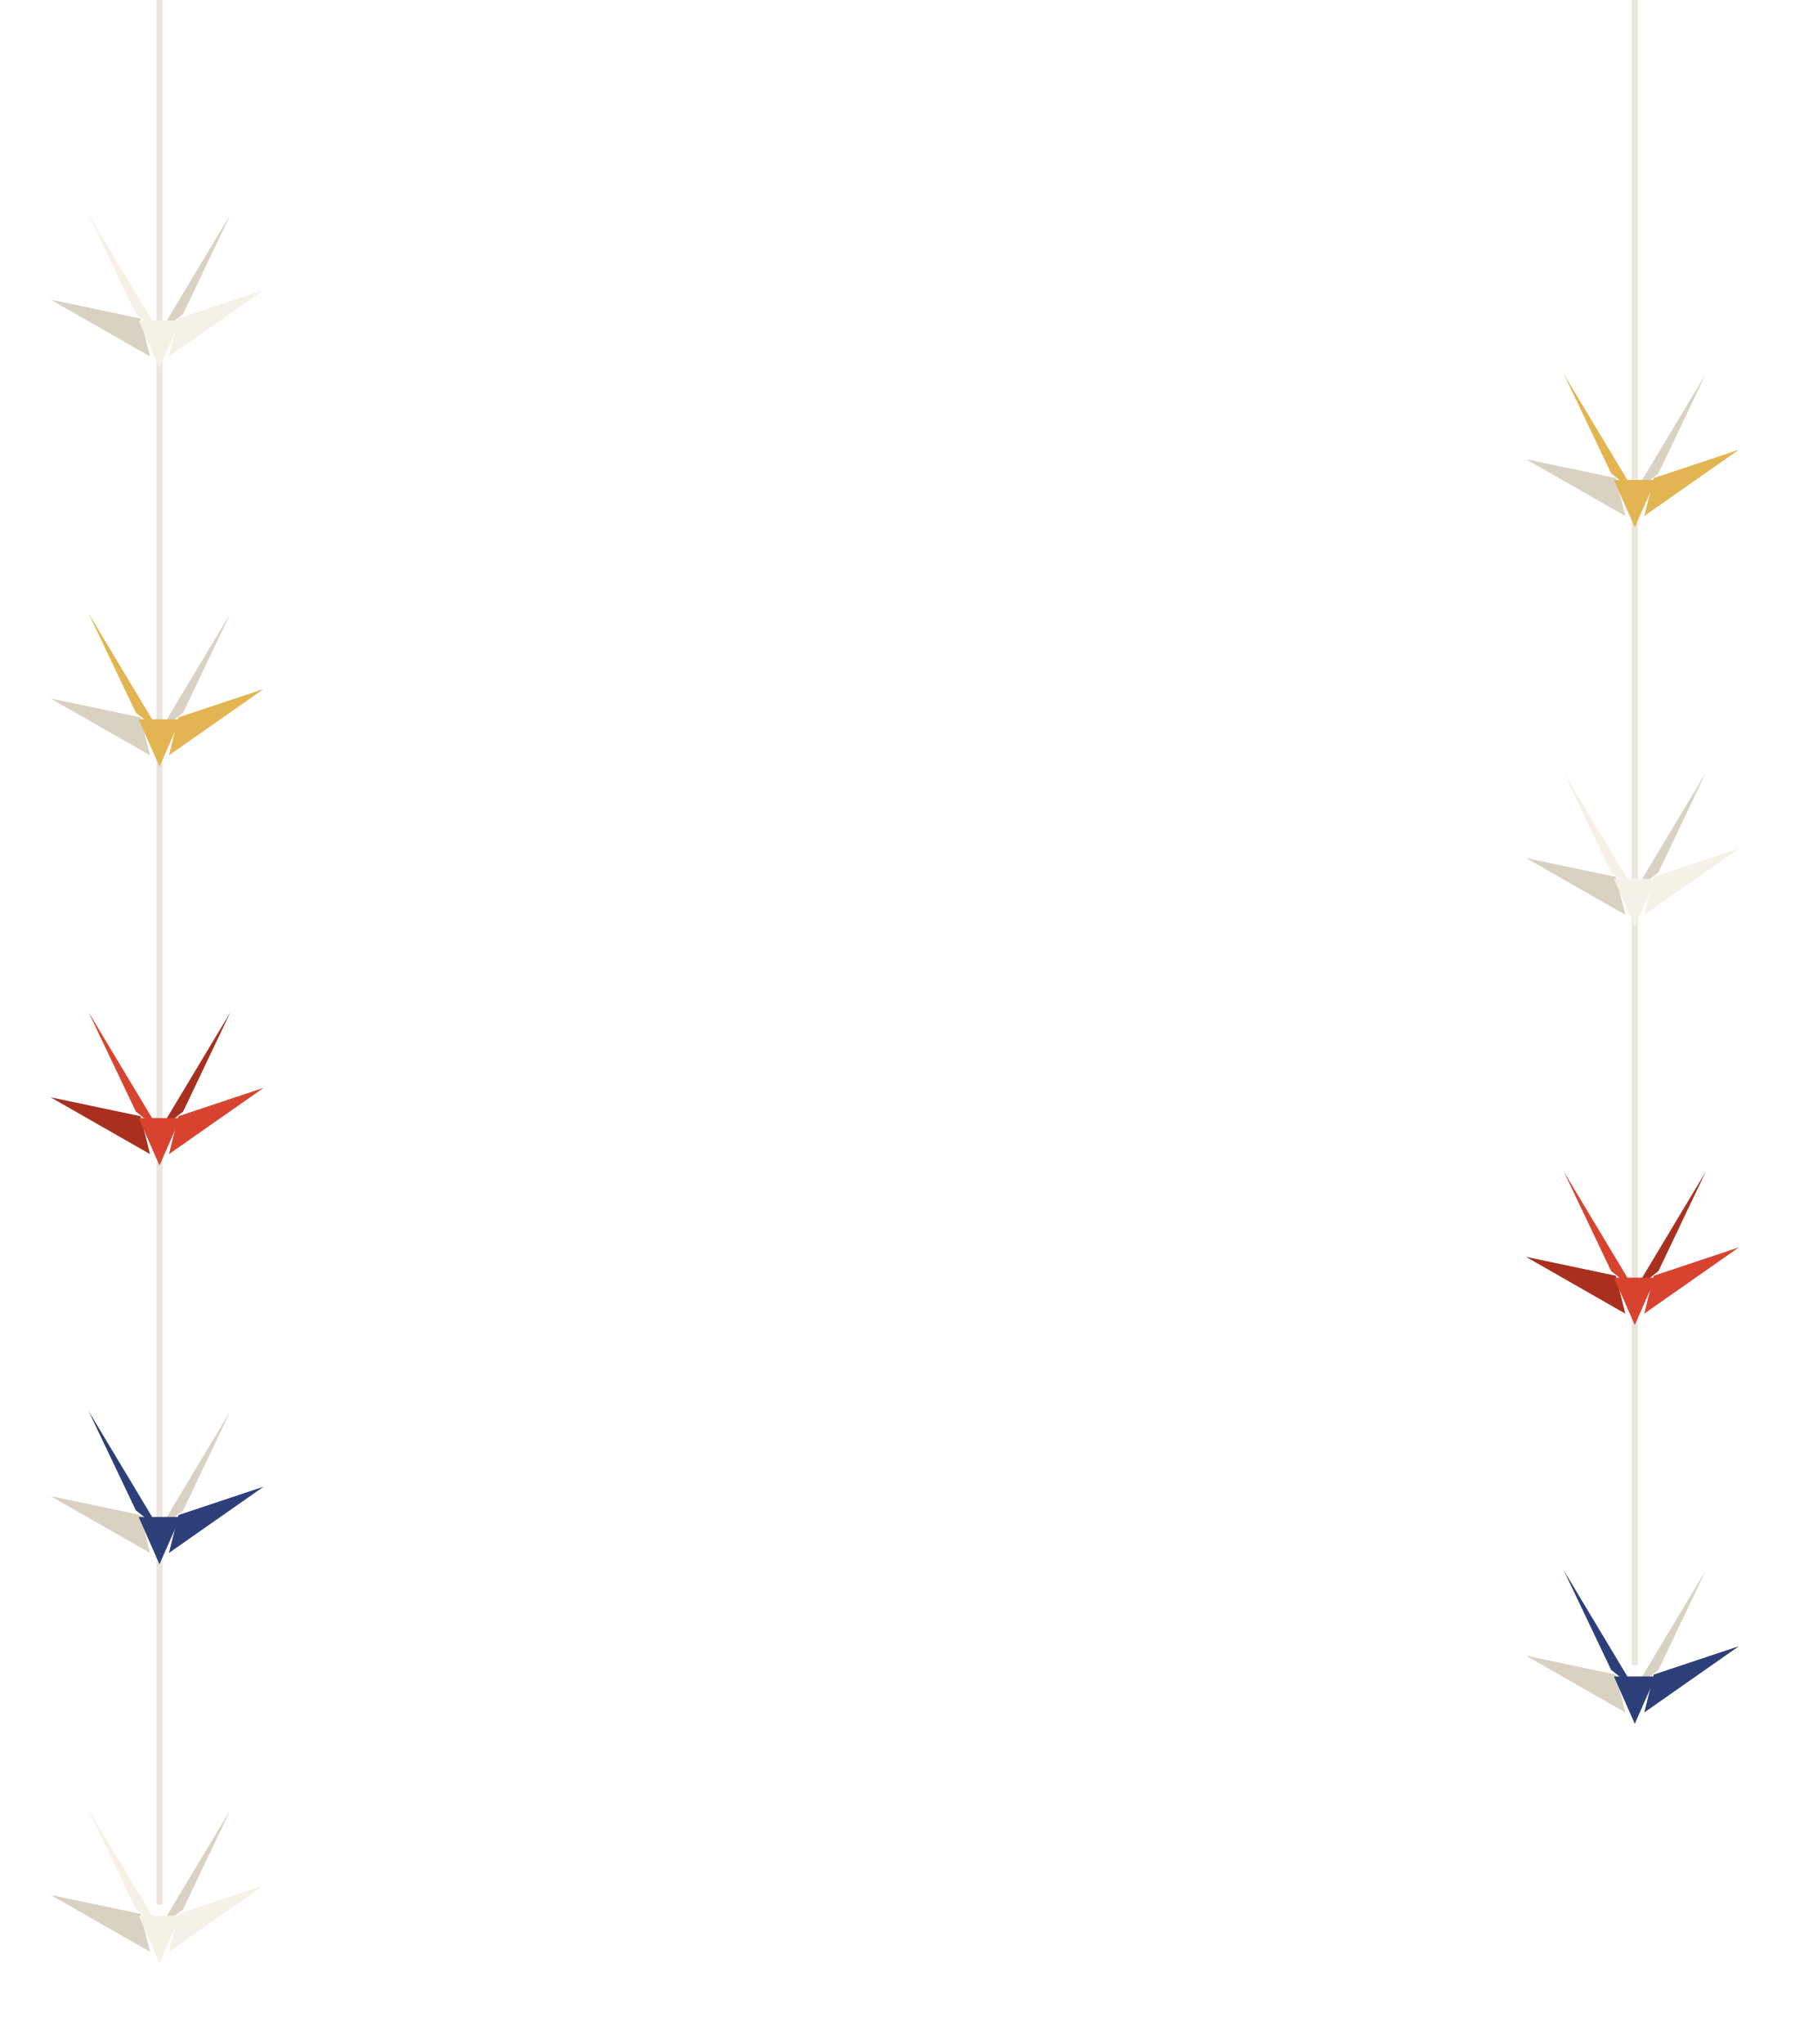
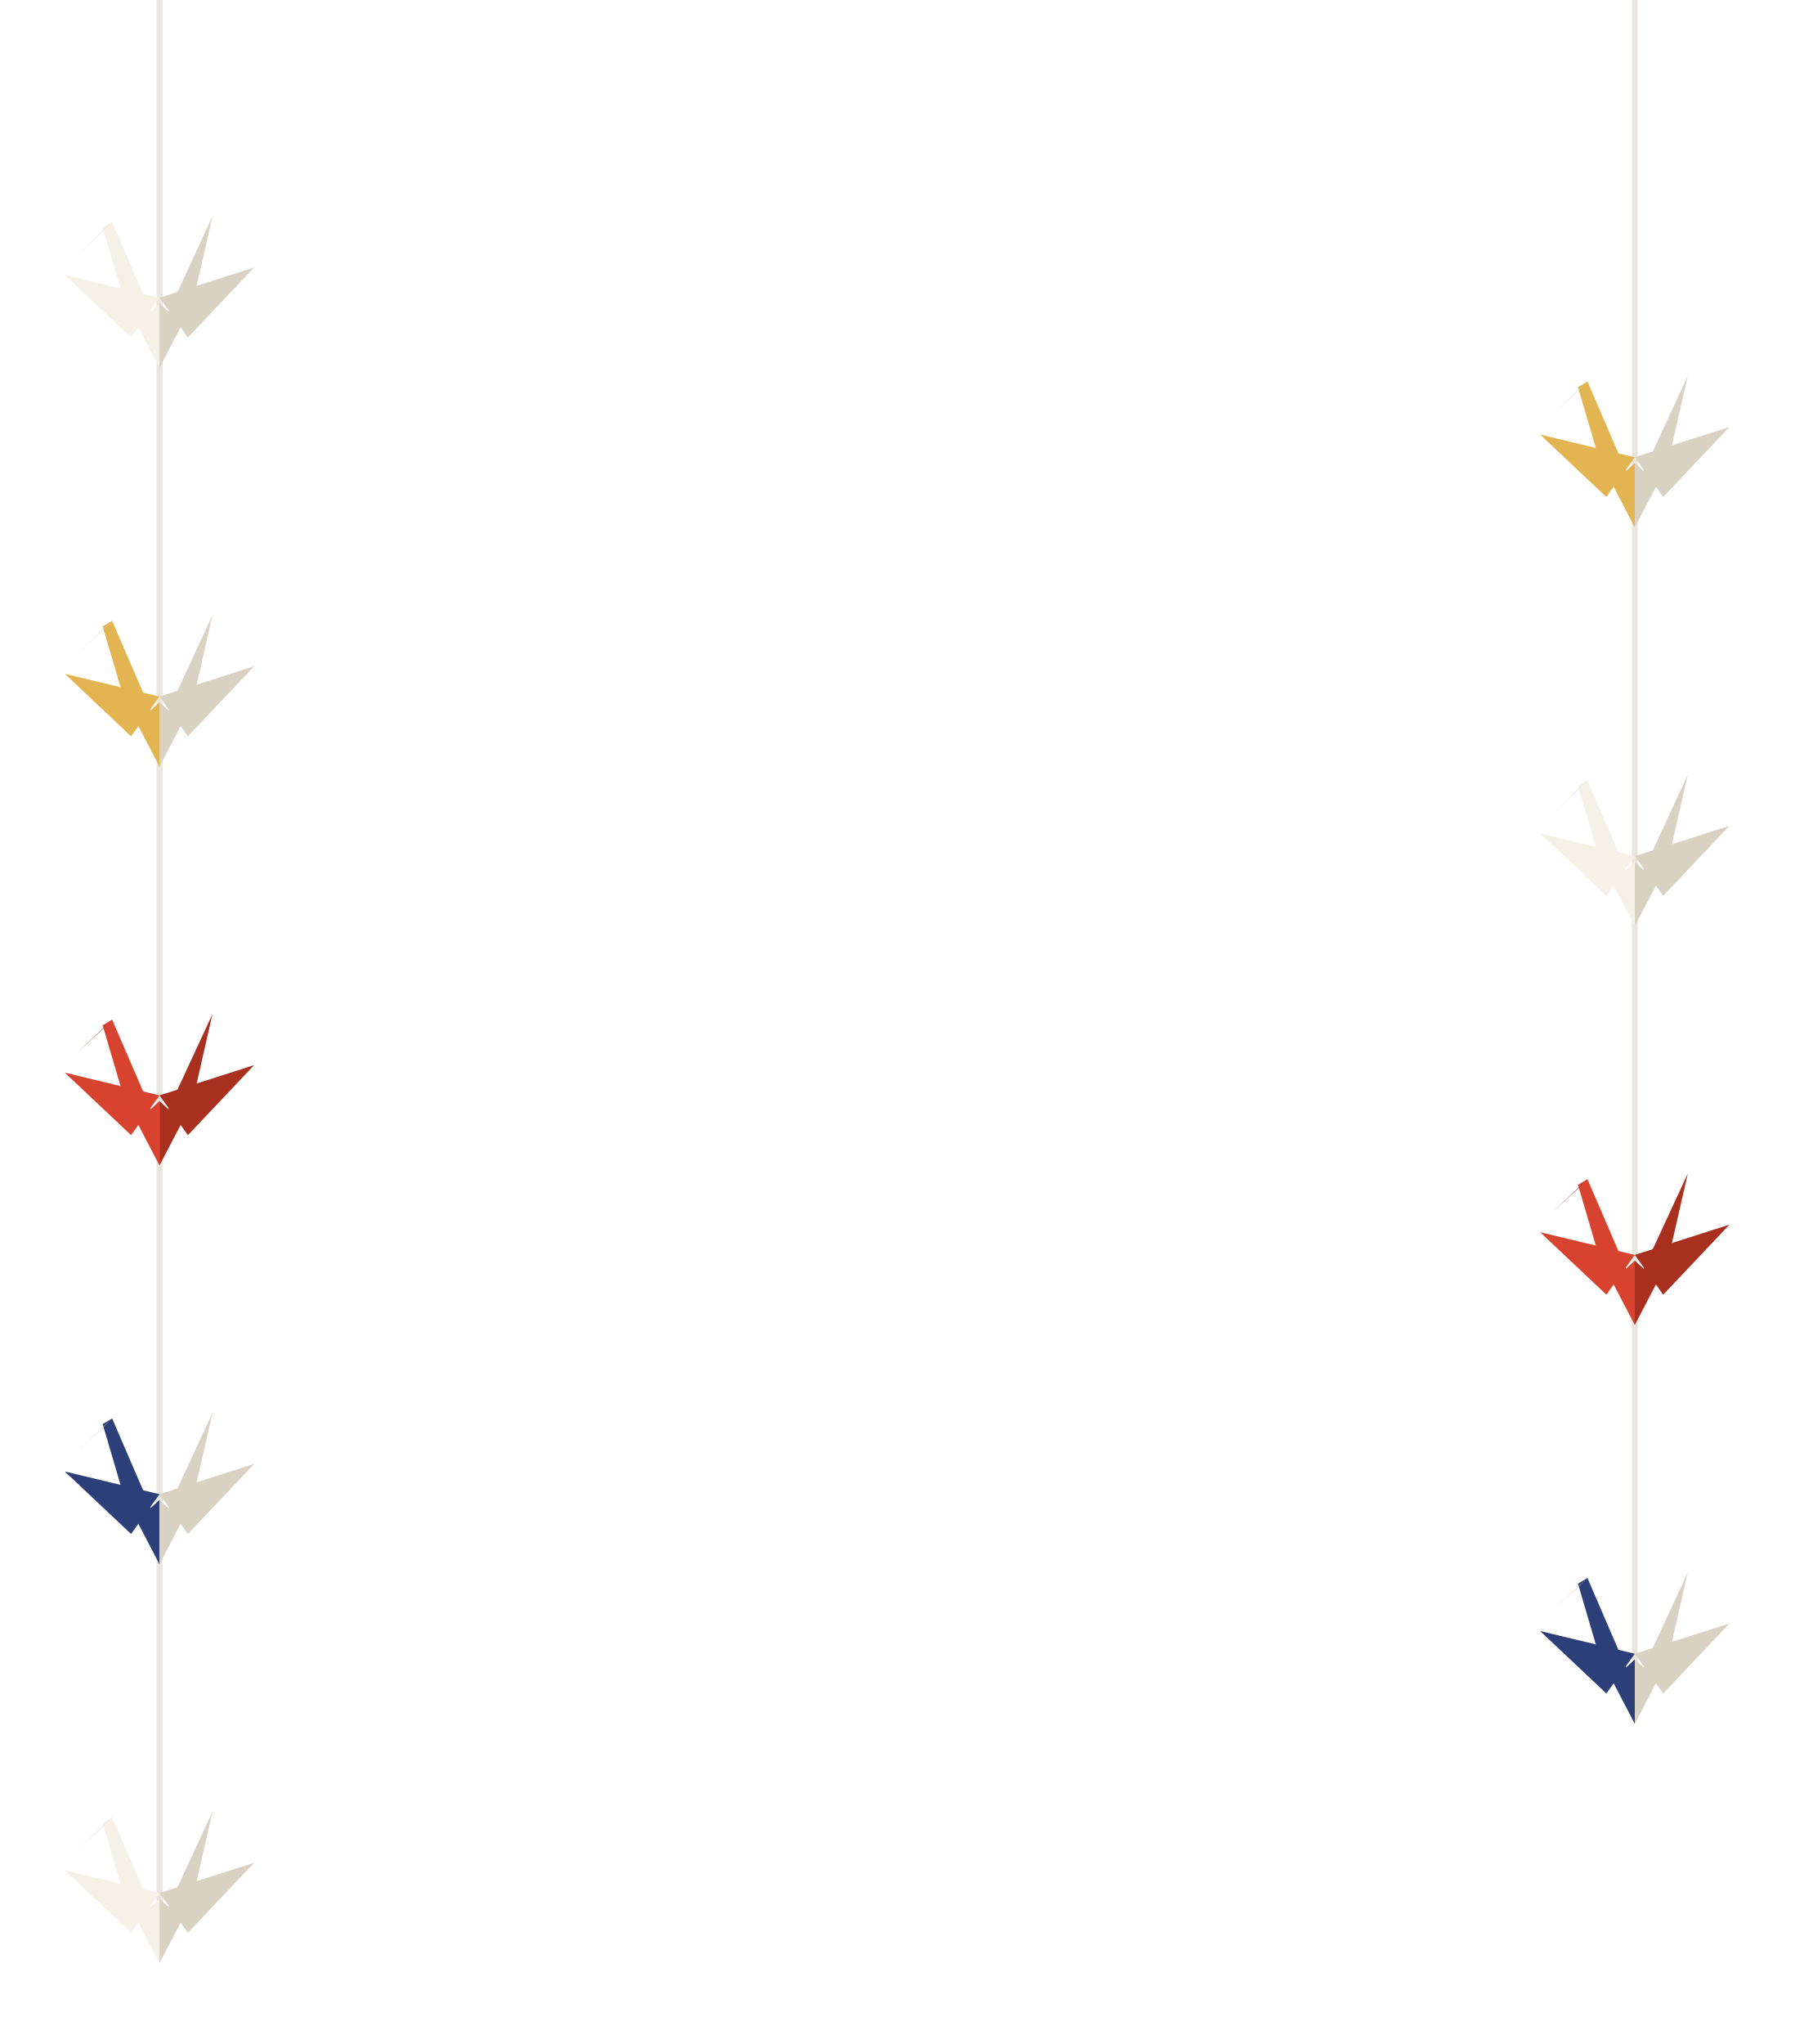
<svg xmlns="http://www.w3.org/2000/svg" viewBox="0 -10 360 410" width="360" height="410">
  <rect x="31.4" y="-10" width="1.2" height="382" fill="#D9D2C2" opacity="0.55" />
-   <path d="M32 56.75L17.75 33L27.25 52.95Z" fill="#F6F1E6" />
-   <path d="M32 56.75L46.25 33L36.75 52.95Z" fill="#D9D2C2" />
-   <path d="M28.2 53.9L10.15 50.1L30.1 61.5Z" fill="#D9D2C2" />
-   <path d="M35.8 53.9L52.9 48.2L33.9 61.5Z" fill="#F6F1E6" />
-   <path d="M27.82 54.28L36.18 54.28L32 63.78Z" fill="#F6F1E6" />
-   <path d="M32 136.75L17.75 113L27.25 132.95Z" fill="#E3B552" />
-   <path d="M32 136.75L46.25 113L36.75 132.95Z" fill="#D9D2C2" />
-   <path d="M28.2 133.9L10.15 130.1L30.1 141.5Z" fill="#D9D2C2" />
-   <path d="M35.8 133.9L52.9 128.2L33.9 141.5Z" fill="#E3B552" />
-   <path d="M27.82 134.28L36.18 134.28L32 143.78Z" fill="#E3B552" />
-   <path d="M32 216.75L17.75 193L27.25 212.95Z" fill="#D8432F" />
-   <path d="M32 216.75L46.25 193L36.75 212.95Z" fill="#A9301F" />
-   <path d="M28.2 213.9L10.15 210.1L30.1 221.5Z" fill="#A9301F" />
-   <path d="M35.8 213.9L52.9 208.2L33.9 221.5Z" fill="#D8432F" />
-   <path d="M27.82 214.28L36.18 214.28L32 223.78Z" fill="#D8432F" />
-   <path d="M32 296.75L17.75 273L27.25 292.95Z" fill="#2C3F78" />
-   <path d="M32 296.75L46.25 273L36.75 292.95Z" fill="#D9D2C2" />
-   <path d="M28.2 293.9L10.15 290.1L30.1 301.5Z" fill="#D9D2C2" />
-   <path d="M35.8 293.9L52.9 288.2L33.9 301.5Z" fill="#2C3F78" />
-   <path d="M27.82 294.28L36.18 294.28L32 303.78Z" fill="#2C3F78" />
-   <path d="M32 376.75L17.75 353L27.25 372.95Z" fill="#F6F1E6" />
-   <path d="M32 376.75L46.25 353L36.75 372.95Z" fill="#D9D2C2" />
-   <path d="M28.2 373.9L10.15 370.1L30.1 381.5Z" fill="#D9D2C2" />
-   <path d="M35.8 373.9L52.9 368.2L33.9 381.5Z" fill="#F6F1E6" />
-   <path d="M27.82 374.28L36.18 374.28L32 383.78Z" fill="#F6F1E6" />
+   <path d="M33.14 53.9L37.7 55.04L42.64 33.38Z" fill="#D9D2C2" />
+   <path d="M30.86 53.9L26.3 55.04L20.6 35.66L22.5 34.52Z" fill="#F6F1E6" />
+   <path d="M22.5 34.52L15.28 41.36L20.22 36.8Z" fill="#D9D2C2" />
+   <path d="M32 49.72L13 45.16L26.3 57.7Z" fill="#F6F1E6" />
+   <path d="M32 49.72L51 43.64L37.7 57.7Z" fill="#D9D2C2" />
+   <path d="M32 50.86L27.44 55.04L32 63.78Z" fill="#F6F1E6" />
+   <path d="M32 50.86L36.56 55.04L32 63.78Z" fill="#D9D2C2" />
+   <path d="M33.14 133.9L37.7 135.04L42.64 113.38Z" fill="#D9D2C2" />
+   <path d="M30.86 133.9L26.3 135.04L20.6 115.66L22.5 114.52Z" fill="#E3B552" />
+   <path d="M22.5 114.52L15.28 121.36L20.22 116.8Z" fill="#D9D2C2" />
+   <path d="M32 129.72L13 125.16L26.3 137.7Z" fill="#E3B552" />
+   <path d="M32 129.72L51 123.64L37.7 137.7Z" fill="#D9D2C2" />
+   <path d="M32 130.86L27.44 135.04L32 143.78Z" fill="#E3B552" />
+   <path d="M32 130.86L36.56 135.04L32 143.78Z" fill="#D9D2C2" />
+   <path d="M33.14 213.9L37.7 215.04L42.64 193.38Z" fill="#A9301F" />
+   <path d="M30.86 213.9L26.3 215.04L20.6 195.66L22.5 194.52Z" fill="#D8432F" />
+   <path d="M22.5 194.52L15.28 201.36L20.22 196.8Z" fill="#A9301F" />
+   <path d="M32 209.72L13 205.16L26.3 217.7Z" fill="#D8432F" />
+   <path d="M32 209.72L51 203.64L37.7 217.7Z" fill="#A9301F" />
+   <path d="M32 210.86L27.44 215.04L32 223.78Z" fill="#D8432F" />
+   <path d="M32 210.86L36.56 215.04L32 223.78Z" fill="#A9301F" />
+   <path d="M33.14 293.9L37.7 295.04L42.64 273.38Z" fill="#D9D2C2" />
+   <path d="M30.86 293.9L26.3 295.04L20.6 275.66L22.5 274.52Z" fill="#2C3F78" />
+   <path d="M22.5 274.52L15.28 281.36L20.22 276.8Z" fill="#D9D2C2" />
+   <path d="M32 289.72L13 285.16L26.3 297.7Z" fill="#2C3F78" />
+   <path d="M32 289.72L51 283.64L37.7 297.7Z" fill="#D9D2C2" />
+   <path d="M32 290.86L27.44 295.04L32 303.78Z" fill="#2C3F78" />
+   <path d="M32 290.86L36.56 295.04L32 303.78Z" fill="#D9D2C2" />
+   <path d="M33.14 373.9L37.7 375.04L42.64 353.38Z" fill="#D9D2C2" />
+   <path d="M30.86 373.9L26.3 375.04L20.6 355.66L22.5 354.52Z" fill="#F6F1E6" />
+   <path d="M22.5 354.52L15.28 361.36L20.22 356.8Z" fill="#D9D2C2" />
+   <path d="M32 369.72L13 365.16L26.3 377.7Z" fill="#F6F1E6" />
+   <path d="M32 369.72L51 363.64L37.7 377.7Z" fill="#D9D2C2" />
+   <path d="M32 370.86L27.44 375.04L32 383.78Z" fill="#F6F1E6" />
+   <path d="M32 370.86L36.56 375.04L32 383.78Z" fill="#D9D2C2" />
  <rect x="327.4" y="-10" width="1.2" height="334" fill="#D9D2C2" opacity="0.55" />
-   <path d="M328 88.75L313.75 65L323.25 84.95Z" fill="#E3B552" />
-   <path d="M328 88.75L342.25 65L332.75 84.95Z" fill="#D9D2C2" />
-   <path d="M324.2 85.9L306.15 82.1L326.1 93.5Z" fill="#D9D2C2" />
-   <path d="M331.8 85.9L348.9 80.2L329.9 93.5Z" fill="#E3B552" />
-   <path d="M323.82 86.28L332.18 86.28L328 95.78Z" fill="#E3B552" />
-   <path d="M328 168.75L313.75 145L323.25 164.95Z" fill="#F6F1E6" />
-   <path d="M328 168.75L342.25 145L332.75 164.95Z" fill="#D9D2C2" />
-   <path d="M324.2 165.9L306.15 162.1L326.1 173.5Z" fill="#D9D2C2" />
-   <path d="M331.8 165.9L348.9 160.2L329.9 173.5Z" fill="#F6F1E6" />
-   <path d="M323.82 166.28L332.18 166.28L328 175.78Z" fill="#F6F1E6" />
-   <path d="M328 248.75L313.75 225L323.25 244.95Z" fill="#D8432F" />
-   <path d="M328 248.75L342.25 225L332.75 244.95Z" fill="#A9301F" />
-   <path d="M324.2 245.9L306.15 242.1L326.1 253.5Z" fill="#A9301F" />
-   <path d="M331.8 245.9L348.9 240.2L329.9 253.5Z" fill="#D8432F" />
-   <path d="M323.82 246.28L332.18 246.28L328 255.78Z" fill="#D8432F" />
-   <path d="M328 328.75L313.75 305L323.25 324.95Z" fill="#2C3F78" />
-   <path d="M328 328.75L342.25 305L332.75 324.95Z" fill="#D9D2C2" />
-   <path d="M324.2 325.9L306.15 322.1L326.1 333.5Z" fill="#D9D2C2" />
-   <path d="M331.8 325.9L348.9 320.2L329.9 333.5Z" fill="#2C3F78" />
-   <path d="M323.82 326.28L332.18 326.28L328 335.78Z" fill="#2C3F78" />
+   <path d="M329.14 85.9L333.7 87.04L338.64 65.38Z" fill="#D9D2C2" />
+   <path d="M326.86 85.9L322.3 87.04L316.6 67.66L318.5 66.52Z" fill="#E3B552" />
+   <path d="M318.5 66.52L311.28 73.36L316.22 68.8Z" fill="#D9D2C2" />
+   <path d="M328 81.72L309 77.16L322.3 89.7Z" fill="#E3B552" />
+   <path d="M328 81.72L347 75.64L333.7 89.7Z" fill="#D9D2C2" />
+   <path d="M328 82.86L323.44 87.04L328 95.78Z" fill="#E3B552" />
+   <path d="M328 82.86L332.56 87.04L328 95.78Z" fill="#D9D2C2" />
+   <path d="M329.14 165.9L333.7 167.04L338.64 145.38Z" fill="#D9D2C2" />
+   <path d="M326.86 165.9L322.3 167.04L316.6 147.66L318.5 146.52Z" fill="#F6F1E6" />
+   <path d="M318.5 146.52L311.28 153.36L316.22 148.8Z" fill="#D9D2C2" />
+   <path d="M328 161.72L309 157.16L322.3 169.7Z" fill="#F6F1E6" />
+   <path d="M328 161.72L347 155.64L333.7 169.7Z" fill="#D9D2C2" />
+   <path d="M328 162.86L323.44 167.04L328 175.78Z" fill="#F6F1E6" />
+   <path d="M328 162.86L332.56 167.04L328 175.78Z" fill="#D9D2C2" />
+   <path d="M329.14 245.9L333.7 247.04L338.64 225.38Z" fill="#A9301F" />
+   <path d="M326.86 245.9L322.3 247.04L316.6 227.66L318.5 226.52Z" fill="#D8432F" />
+   <path d="M318.5 226.52L311.28 233.36L316.22 228.8Z" fill="#A9301F" />
+   <path d="M328 241.72L309 237.16L322.3 249.7Z" fill="#D8432F" />
+   <path d="M328 241.72L347 235.64L333.7 249.7Z" fill="#A9301F" />
+   <path d="M328 242.86L323.44 247.04L328 255.78Z" fill="#D8432F" />
+   <path d="M328 242.86L332.56 247.04L328 255.78Z" fill="#A9301F" />
+   <path d="M329.14 325.9L333.7 327.04L338.64 305.38Z" fill="#D9D2C2" />
+   <path d="M326.86 325.9L322.3 327.04L316.6 307.66L318.5 306.52Z" fill="#2C3F78" />
+   <path d="M318.5 306.52L311.28 313.36L316.22 308.8Z" fill="#D9D2C2" />
+   <path d="M328 321.72L309 317.16L322.3 329.7Z" fill="#2C3F78" />
+   <path d="M328 321.72L347 315.64L333.7 329.7Z" fill="#D9D2C2" />
+   <path d="M328 322.86L323.44 327.04L328 335.78Z" fill="#2C3F78" />
+   <path d="M328 322.86L332.56 327.04L328 335.78Z" fill="#D9D2C2" />
</svg>
